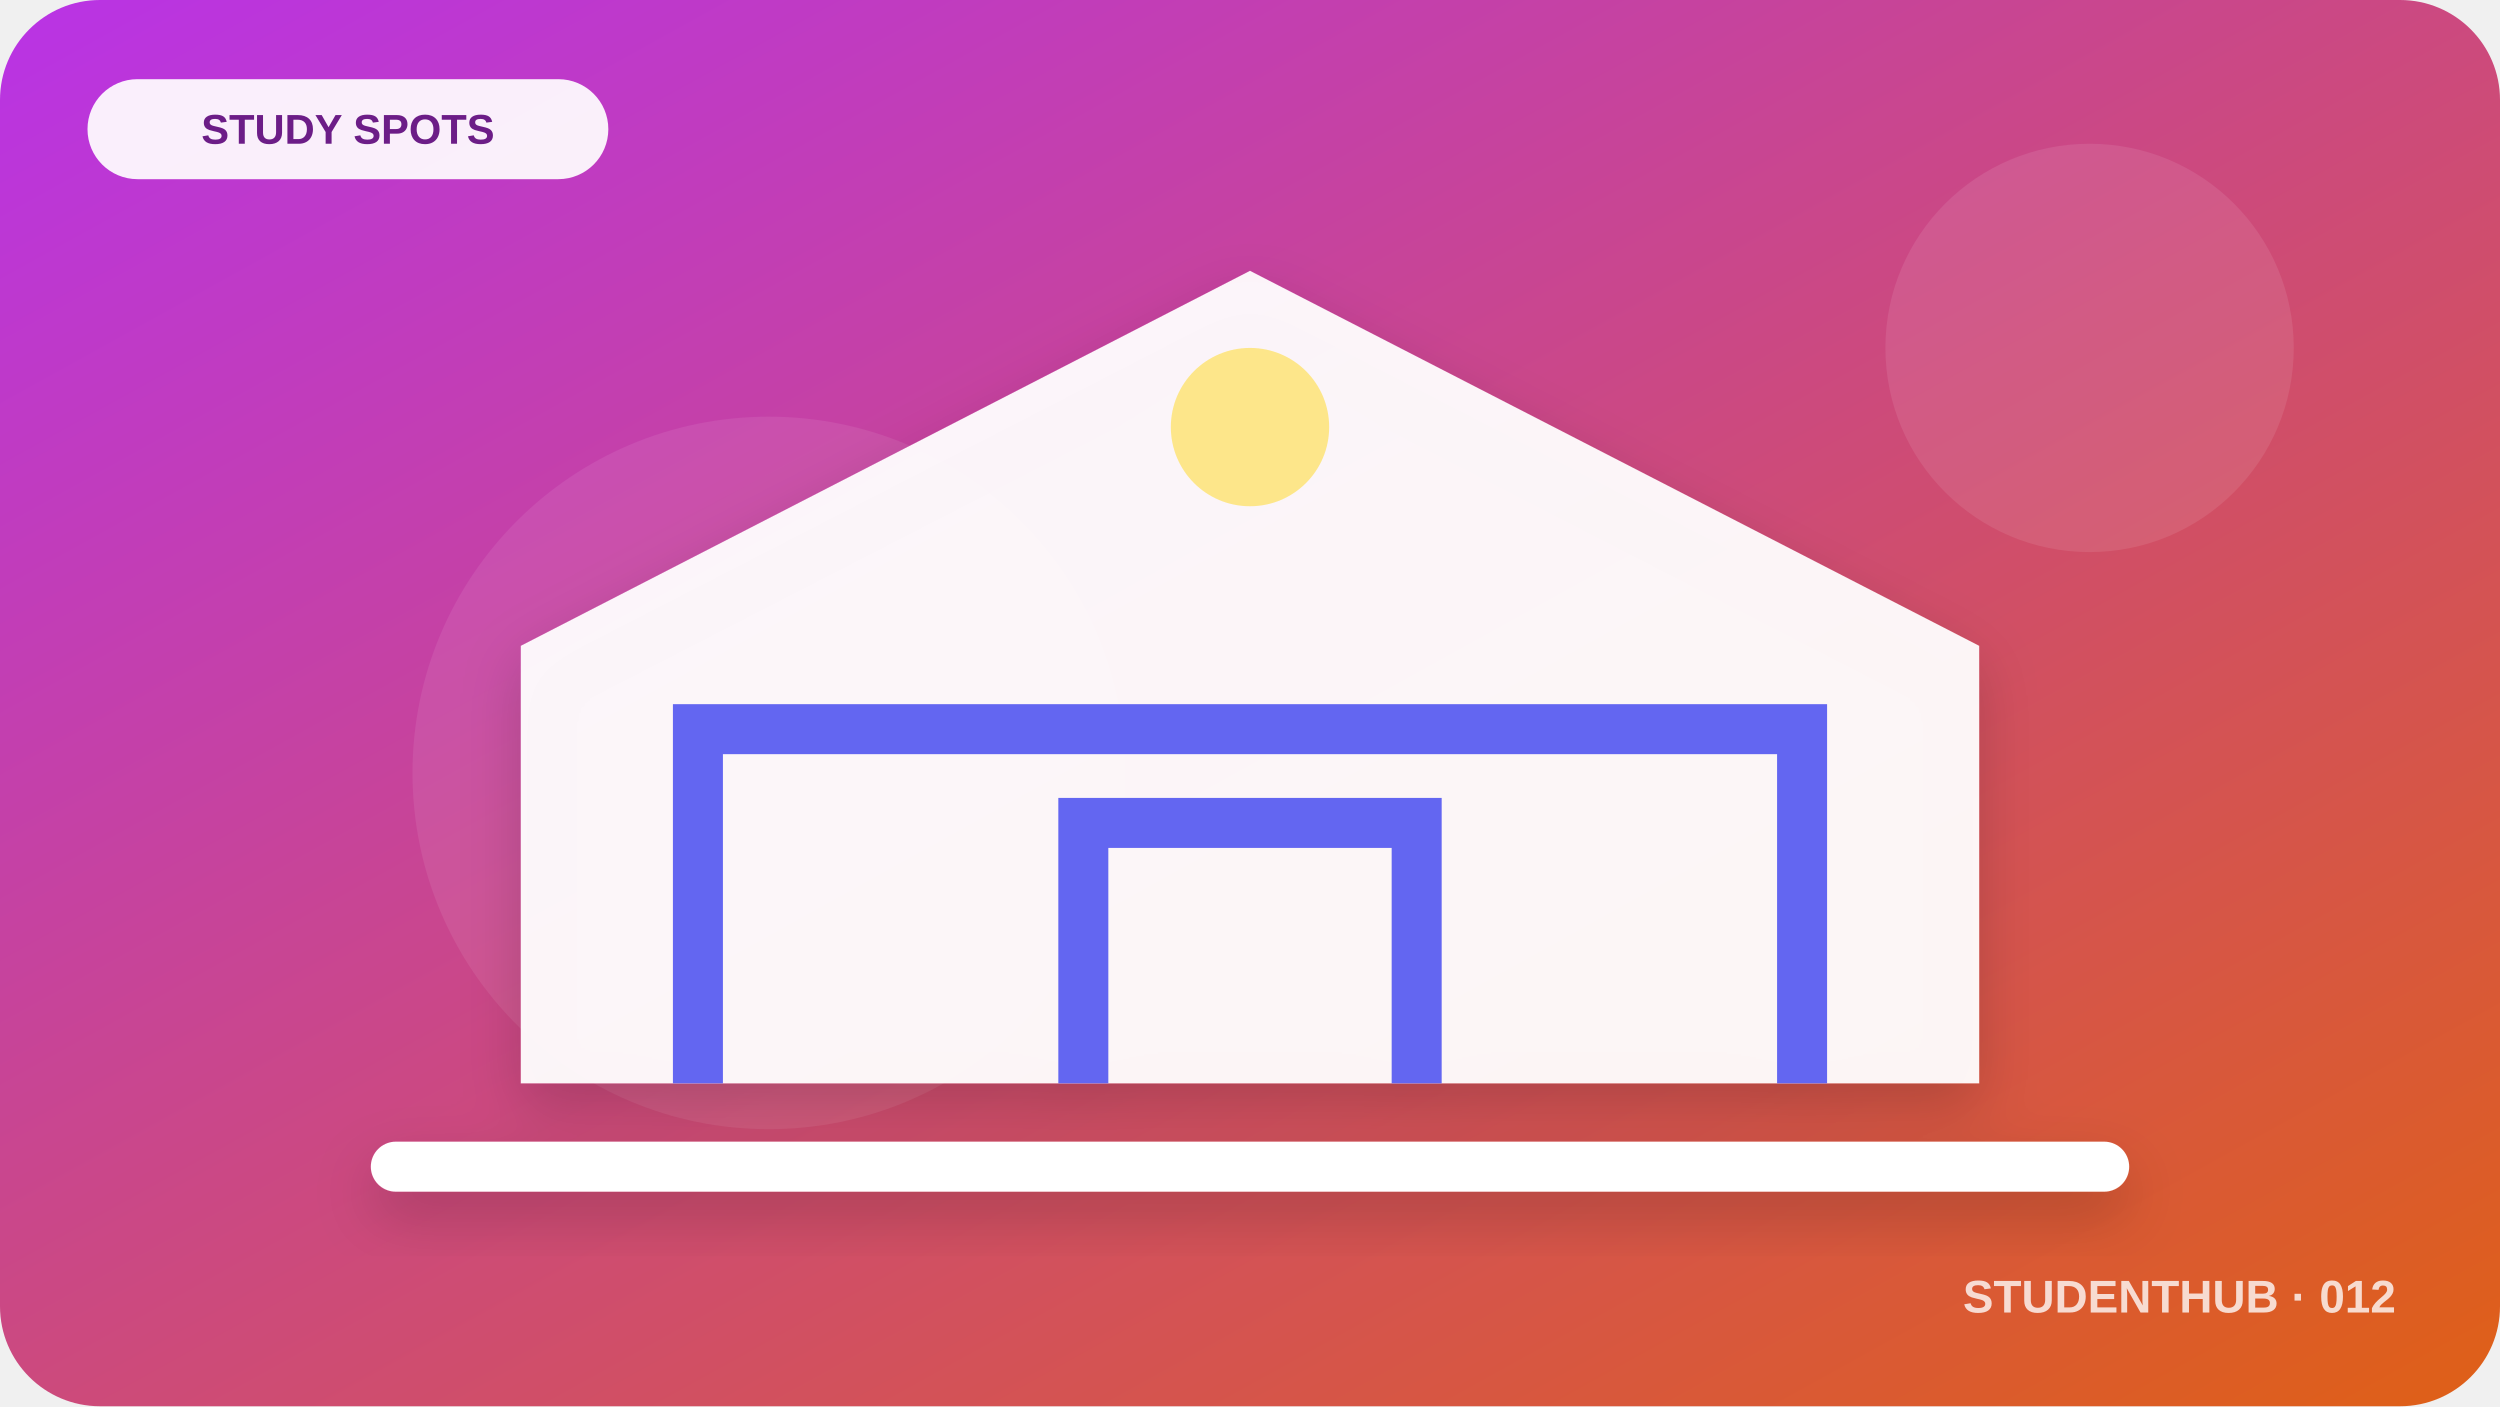
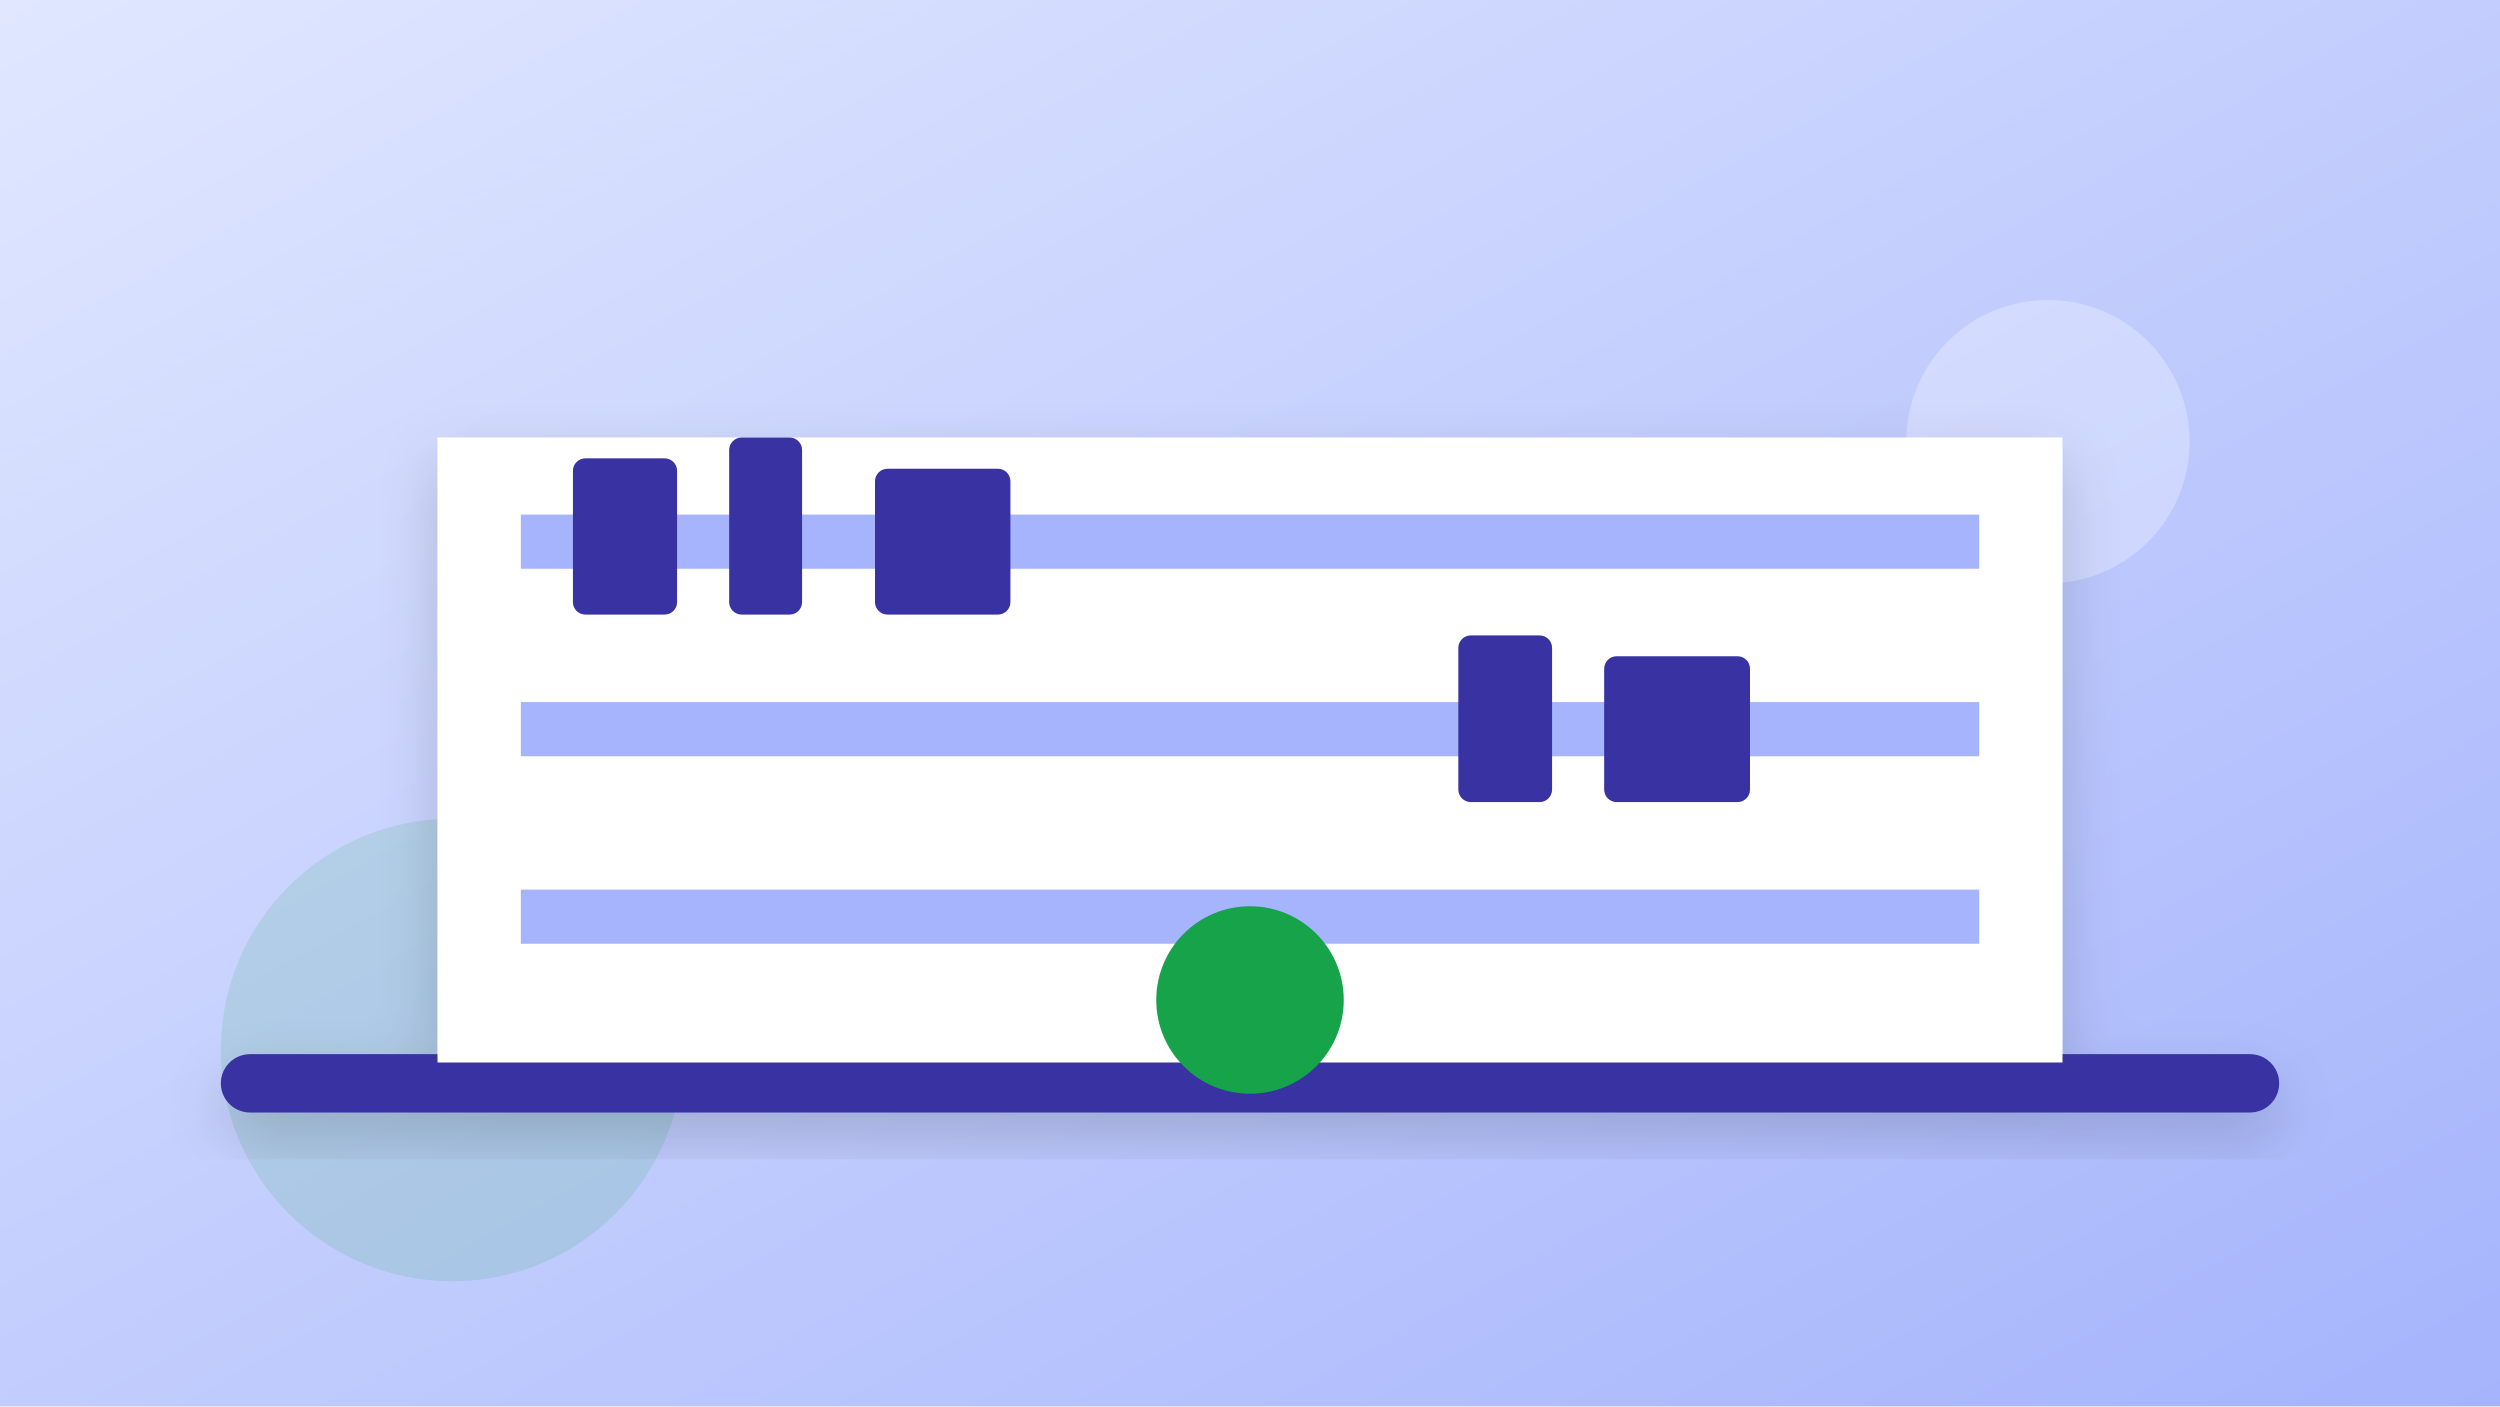
- <svg xmlns="http://www.w3.org/2000/svg" viewBox="0 0 1200 675" role="img" aria-labelledby="title desc">
+ <svg xmlns="http://www.w3.org/2000/svg" viewBox="0 0 1200 675">
  <defs>
-     <linearGradient id="g" x1="0" y1="0" x2="1" y2="1">
-       <stop stop-color="hsl(285 78% 55%)" />
-       <stop offset="1" stop-color="hsl(22 82% 48%)" />
+     <linearGradient id="bg" x1="0" y1="0" x2="1" y2="1">
+       <stop stop-color="#e0e7ff" />
+       <stop offset="1" stop-color="#a5b4fc" />
    </linearGradient>
-     <filter id="s">
-       <feDropShadow dx="0" dy="12" stdDeviation="14" flood-opacity=".18" />
+     <filter id="shadow">
+       <feDropShadow dx="0" dy="12" stdDeviation="14" flood-opacity=".16" />
    </filter>
  </defs>
-   <rect width="1200" height="675" rx="48" fill="url(#g)" />
-   <circle cx="1003" cy="167" r="98" fill="#fff" opacity=".09" />
-   <circle cx="369" cy="371" r="171" fill="#fff" opacity=".08" />
-   <g filter="url(#s)">
-     <path d="M250 520V310l350-180 350 180v210" fill="#fff" opacity=".94" />
-     <path d="M335 520V350h530v170M520 520V395h160v125" fill="none" stroke="#6366f1" stroke-width="24" />
-     <circle cx="600" cy="205" r="38" fill="#fde68a" />
-     <path d="M190 560h820" stroke="#fff" stroke-width="24" stroke-linecap="round" />
+   <rect width="1200" height="675" fill="url(#bg)" />
+   <circle cx="983" cy="212" r="68" fill="#fff" opacity=".28" />
+   <circle cx="217" cy="504" r="111" fill="#16a34a" opacity=".13" />
+   <g filter="url(#shadow)">
+     <path d="M120 520h960" stroke="#3730a3" stroke-width="28" stroke-linecap="round" />
+     <path d="M210 510V210h780v300" fill="#fff" />
+     <path d="M250 260h700M250 350h700M250 440h700" stroke="#a5b4fc" stroke-width="26" />
+     <g fill="#3730a3">
+       <rect x="275" y="220" width="50" height="75" rx="6" />
+       <rect x="350" y="210" width="35" height="85" rx="6" />
+       <rect x="420" y="225" width="65" height="70" rx="6" />
+       <rect x="700" y="305" width="45" height="80" rx="6" />
+       <rect x="770" y="315" width="70" height="70" rx="6" />
+     </g>
+     <circle cx="600" cy="480" r="45" fill="#16a34a" />
  </g>
-   <rect x="42" y="38" width="250" height="48" rx="24" fill="#fff" opacity=".92" />
-   <text x="167" y="69" text-anchor="middle" font-family="Arial, sans-serif" font-size="20" font-weight="900" fill="hsl(285 65% 32%)">STUDY SPOTS</text>
-   <text x="1150" y="630" text-anchor="end" font-family="Arial, sans-serif" font-size="22" font-weight="800" fill="#fff" opacity=".78">STUDENTHUB · 012</text>
</svg>
